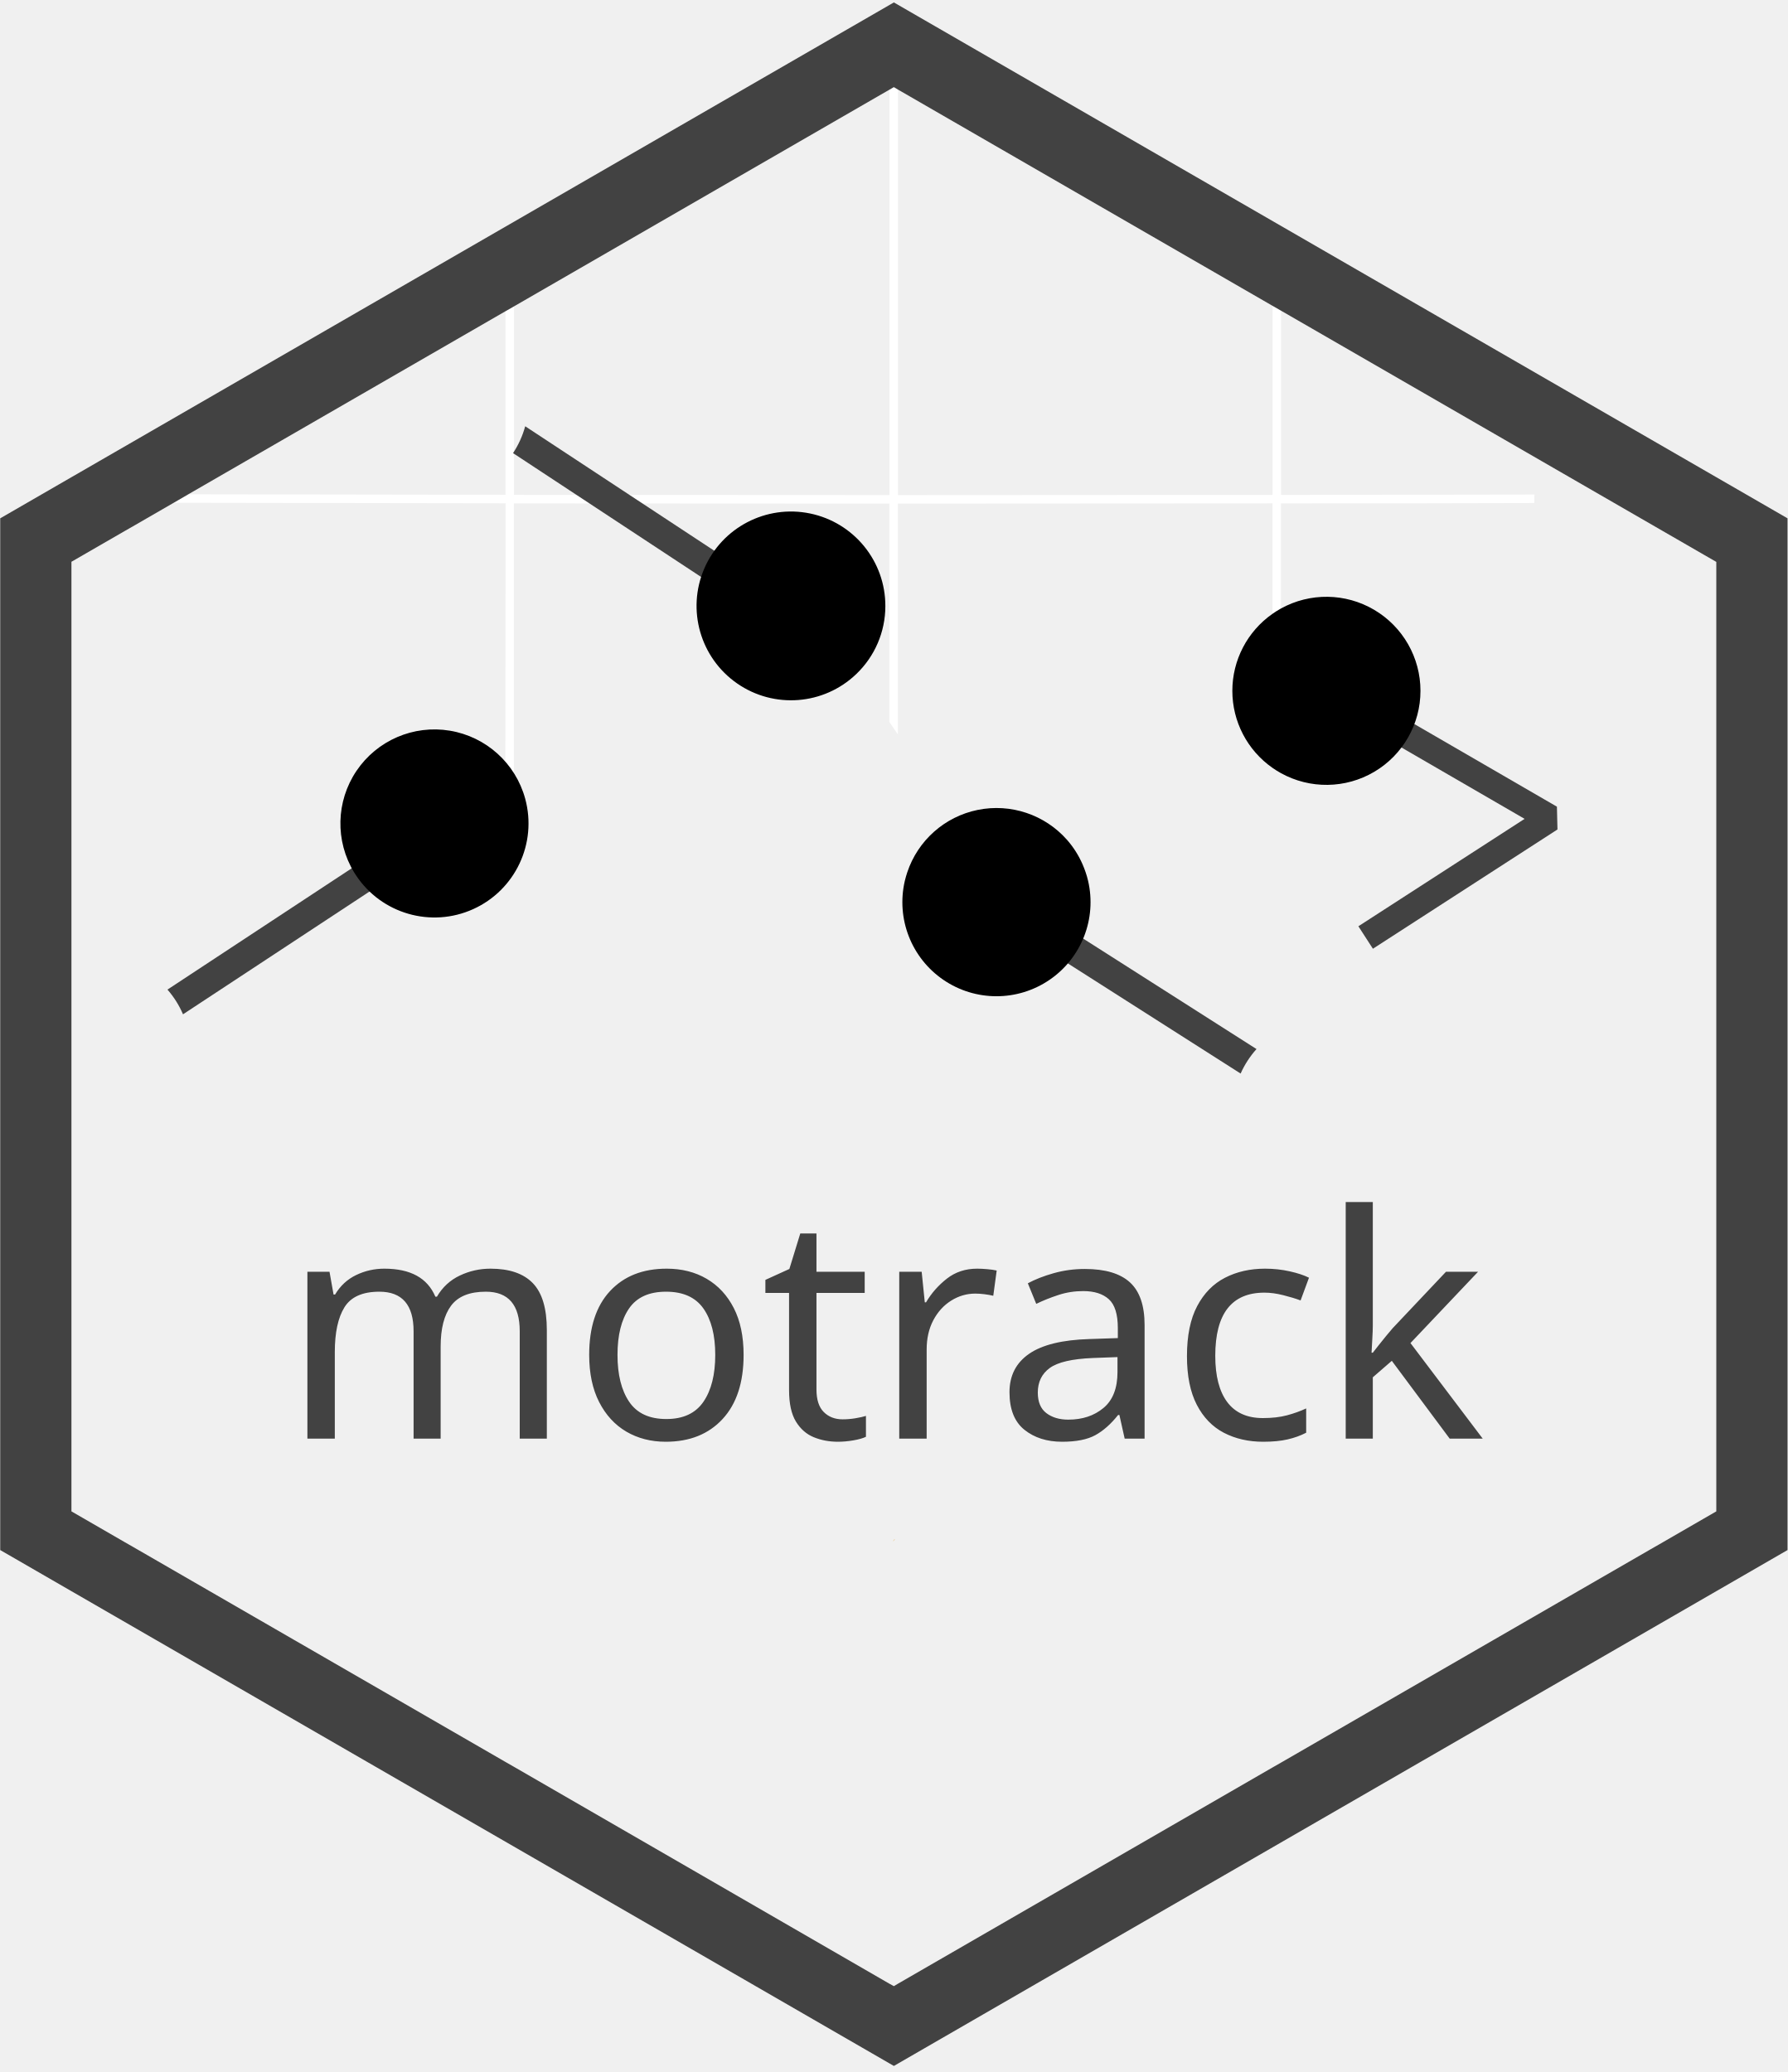
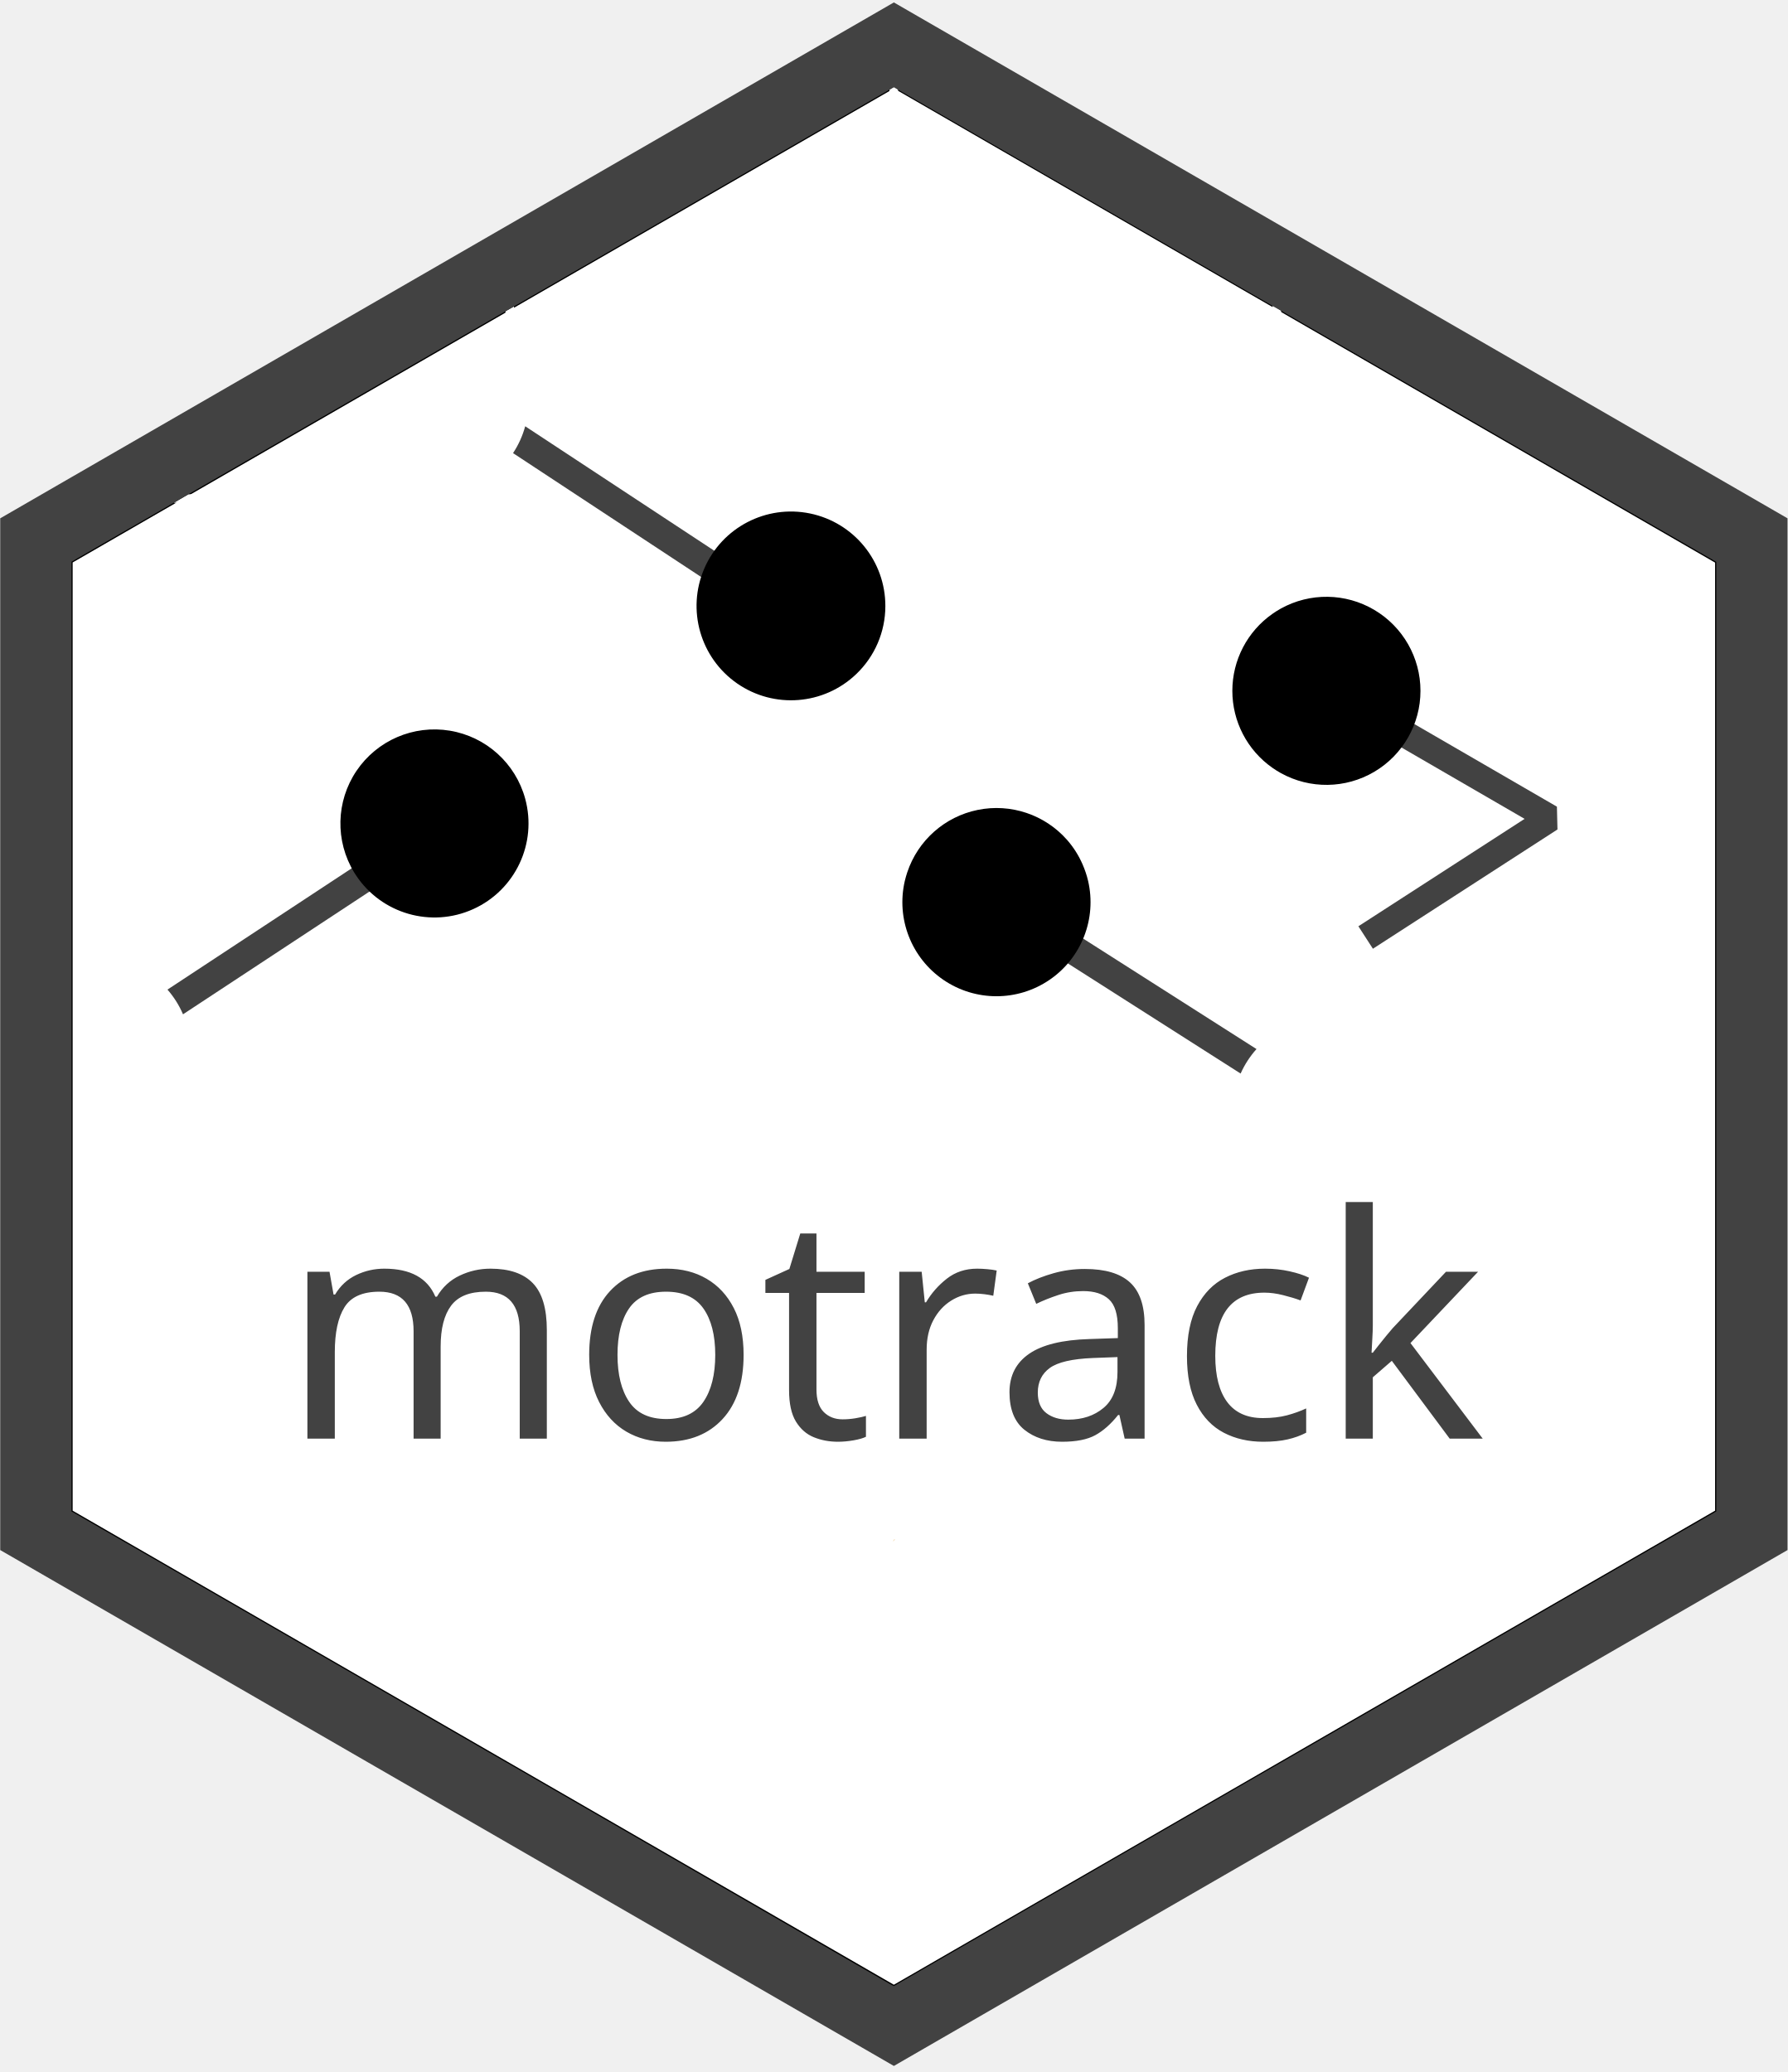
<svg xmlns="http://www.w3.org/2000/svg" id="Layer_1" data-name="Layer 1" viewBox="0 0 735 852" version="1.1">
  <defs id="defs11">
    <style id="style9">.cls-1{fill:#f2f2f2;}.cls-2{fill:#fff;}.cls-3{fill:#e6b35a;}.cls-4{fill:#424242;}.cls-5{fill:#51a7f9;}.cls-6{fill:#a8d6ff;}.cls-7{fill:#0365c0;}.cls-8{fill:#164f86;}.cls-9{fill:#002452;}.cls-10{fill:#000643;}</style>
  </defs>
+   <path style="fill:#ffffff;stroke:#000000;stroke-width:1px;stroke-linecap:butt;stroke-linejoin:miter;stroke-opacity:1;fill-opacity:1" d="M 29.37,231 367.53,35.78 705.63,231.05 V 621.47 L 367.5,816.7 29.37,621.47 Z" id="path24042" />
  <path class="cls-2" d="M207.78,313.21a38.82,38.82,0,0,1,3.15,4.16l.35-.23V207q75.68.07,151.57.08h2.81v89.85l3.5,5.05v-94.9q77,0,154-.09v45.44a38.13,38.13,0,0,1,3.5-2.2V207q52.13,0,104.14-.15c0-.5,0-1,0-1.5,0-.67,0-1.34.08-2q-52,.09-104.18.16V127.72l-3.5-2v77.78q-76.95.09-154,.09V36.78l-1.67-1h0l-1.83,1.06V203.57q-77.27,0-154.38-.08V126l-3.5,2v75.45q-65.31-.06-130.34-.2l-6,3.49q68,.14,136.38.21Z" id="path79" />
  <path class="cls-3" d="M367,633.9c.29-.29.61-.59.94-.89h-.26C367.49,633.31,367.26,633.61,367,633.9Z" id="path85" />
  <path class="cls-4" d="m 146.34,355.89 -3.55,2.34 -73.94,48.69 a 38.24,38.24 0 0 1 6.39,10.16 l 79.32,-52.22 a 38.77,38.77 0 0 1 -8.22,-8.97 z" id="path87" />
  <path class="cls-4" d="m 445.14,385.82 71.45,45.55 a 38.55,38.55 0 0 0 -6.53,10.07 l -71.38,-45.51 a 38.61,38.61 0 0 0 6.46,-10.11 z" id="path89" />
  <path class="cls-4" d="m 215.93,175.28 80.74,53.16 a 38.83,38.83 0 0 0 -6.6,10 l -78.79,-51.89 -0.35,-0.23 a 38.51,38.51 0 0 0 5,-11.04 z" id="path95" />
  <path class="cls-5" d="M215.93,328.44a38.67,38.67,0,1,0-70.33,30.29c.24.39.49.78.74,1.16a38.67,38.67,0,0,0,69.59-31.45Z" id="path97" style="fill:#000000;fill-opacity:1" />
  <path class="cls-7" d="M364,249.26a38.81,38.81,0,1,0-12,27.95A38.67,38.67,0,0,0,364,249.26Z" id="path101" style="fill:#000000;fill-opacity:1" />
  <path class="cls-8" d="M438.68,345.33A38.67,38.67,0,0,0,373,358.71c-.38,1.14-.71,2.31-1,3.5a38.68,38.68,0,1,0,75.35,0c-.28-1.19-.6-2.35-1-3.5s-.79-2.2-1.26-3.27A38.61,38.61,0,0,0,438.68,345.33Z" id="path103" style="fill:#000000;fill-opacity:1" />
  <path class="cls-4" d="M705.61,196.21,427.81,35.82,367.5,1,307.19,35.82,29.37,196.22.09,213.13V637.38l29.28,16.91L310.65,816.68l56.85,32.83,56.85-32.83L705.61,654.3l29.3-16.92V213.13ZM682.22,635l-3.5,2-64.37,37.16-6.06,3.5-81.62,47.12-3.5,2-154,88.92-1.67,1-1.83-1L211.28,726.49l-3.5-2L126.7,677.66l-6.07-3.5L54.69,636.08l-3.5-2L29.37,621.47V231l21.82-12.6,3.5-2,16.71-9.65,6-3.49L207.78,128l3.5-2L365.66,36.88l1.83-1.06h0l1.67,1,154,88.92,3.5,2,107.4,62,66.57,38.43,5,2.88V621.47Z" id="path109" />
  <text xml:space="preserve" style="font-style:normal;font-weight:normal;font-size:128px;line-height:1.25;font-family:sans-serif;fill:#424242;fill-opacity:1;stroke:none" x="115.508" y="591.564" id="text8168">
    <tspan id="tspan8166" x="115.508" y="591.564" style="font-style:normal;font-variant:normal;font-weight:normal;font-stretch:normal;font-size:128px;font-family:sans-serif;-inkscape-font-specification:sans-serif;fill:#424242;fill-opacity:1">motrack</tspan>
  </text>
  <path style="fill:none;stroke:#424242;stroke-width:11;stroke-linecap:butt;stroke-linejoin:bevel;stroke-miterlimit:4;stroke-dasharray:none;stroke-opacity:1" d="m 560.729,292.052 76.612,44.406 -75.88,49.041 v 0" id="path15658" />
  <path class="cls-9" d="M584,284.07a38.67,38.67,0,0,0-57.37-33.85,38.13,38.13,0,0,0-3.5,2.2,38.64,38.64,0,0,0,0,63.3,38,38,0,0,0,3.5,2.19A38.66,38.66,0,0,0,584,284.07Z" id="path105" style="fill:#000000;fill-opacity:1" />
</svg>
